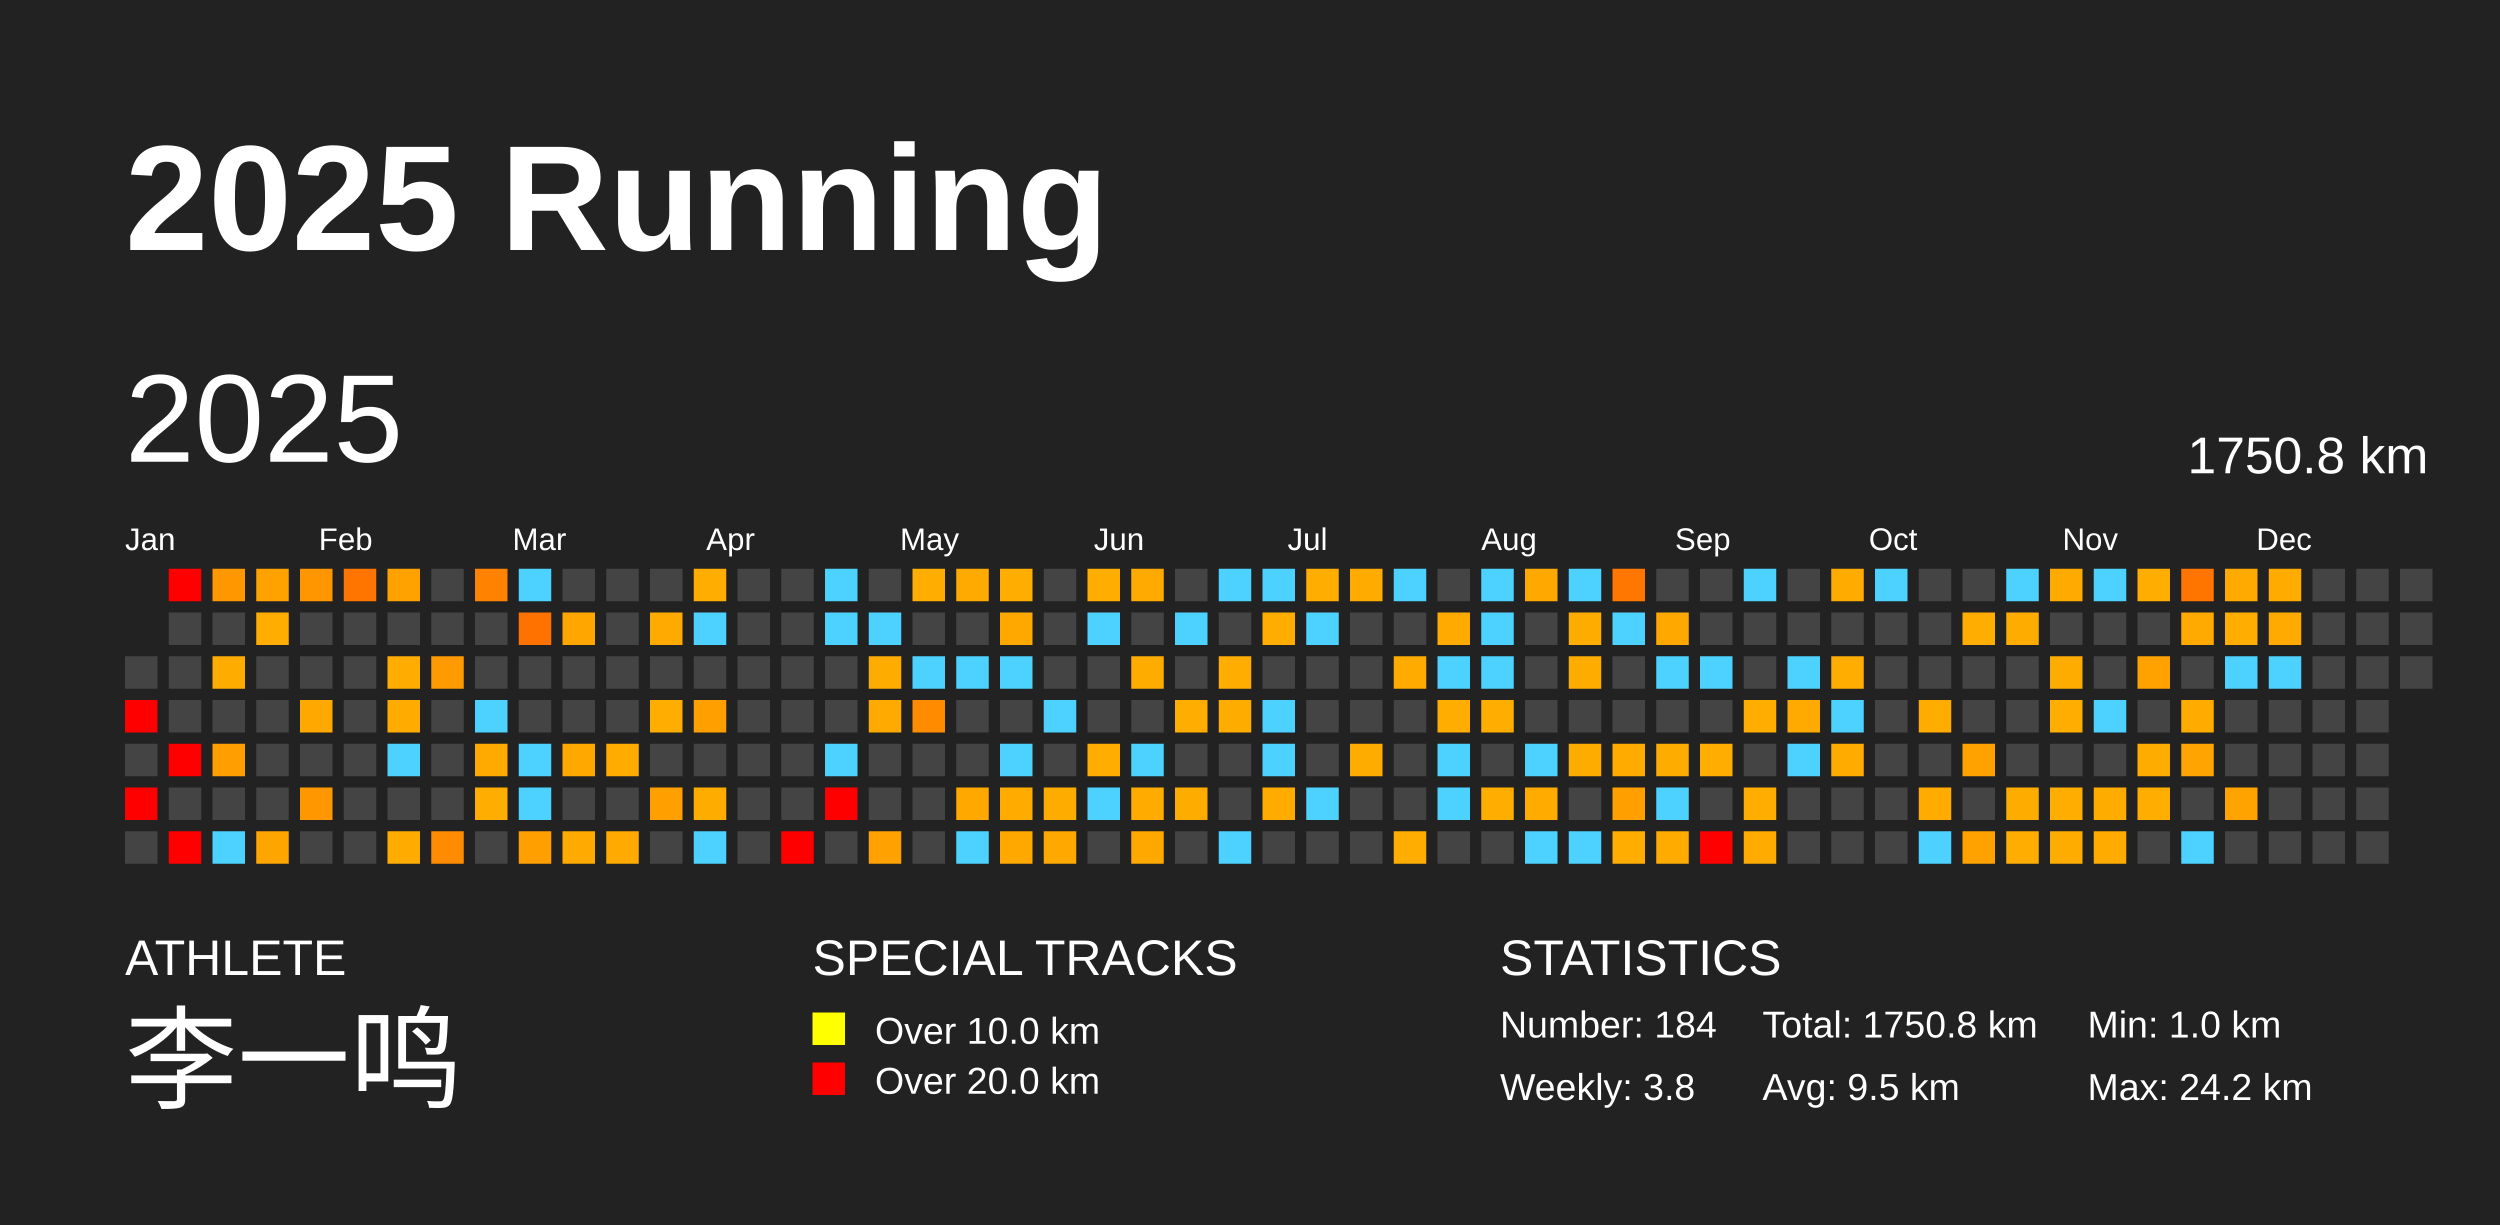
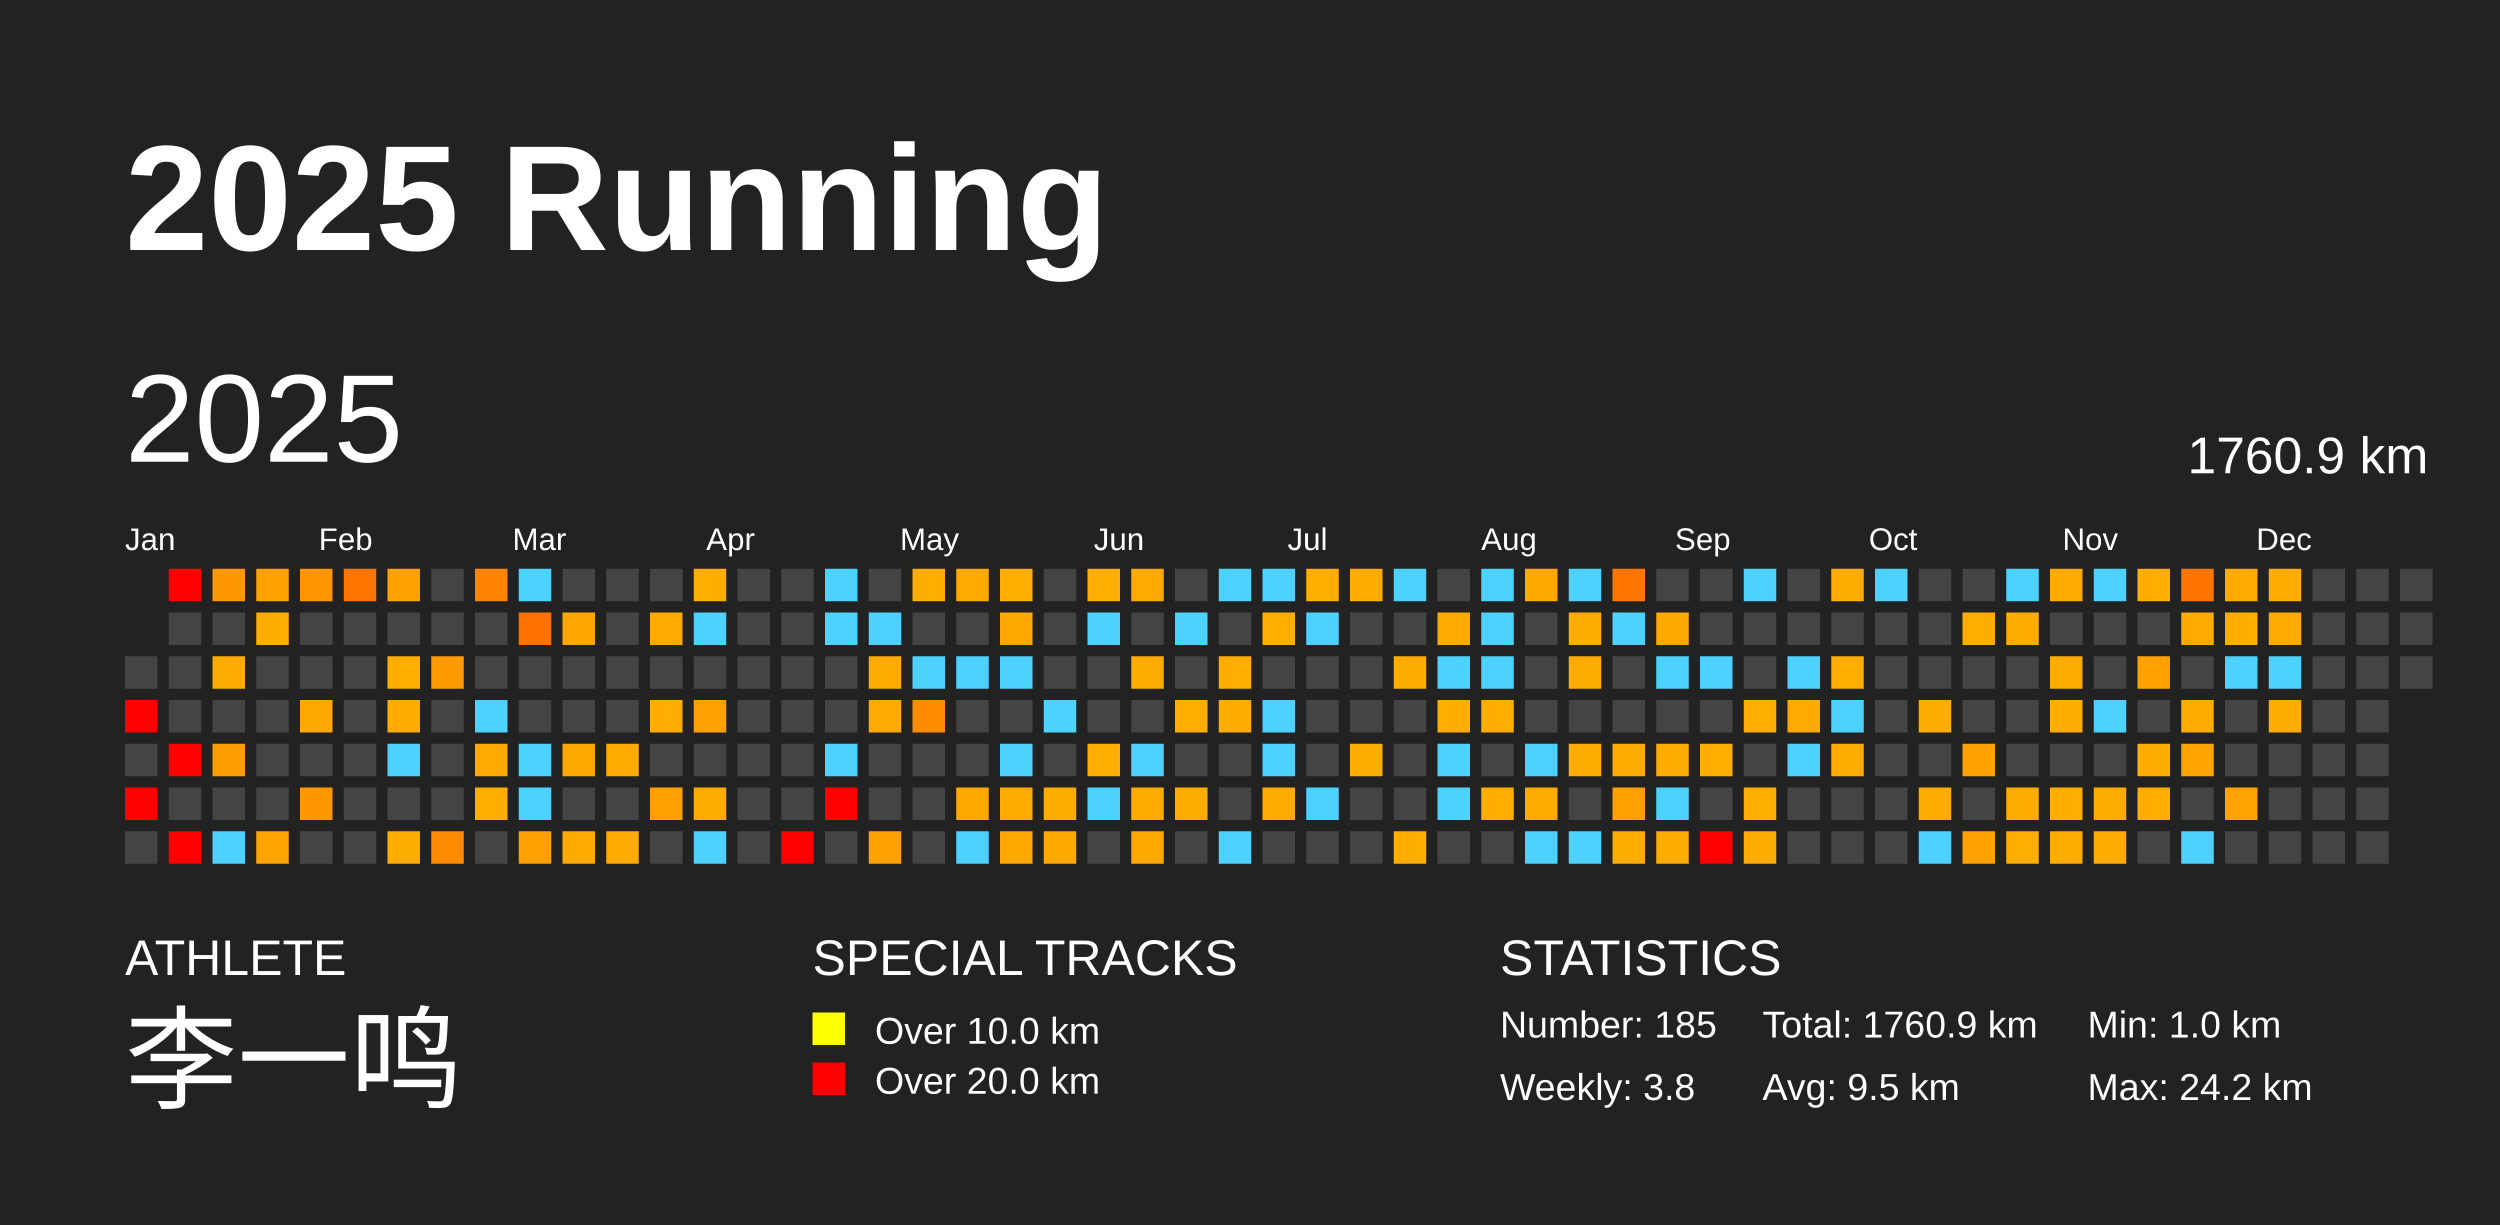
<svg xmlns="http://www.w3.org/2000/svg" baseProfile="full" height="98mm" version="1.1" viewBox="0,0,200,98" width="200mm">
  <defs />
  <rect fill="#222222" height="98" width="200" x="0" y="0" />
  <text fill="#FFFFFF" style="font-size:12px; font-family:Arial; font-weight:bold;" x="10" y="20">2025 Running</text>
  <text fill="#FFFFFF" style="font-size:4px; font-family:Arial" x="10" y="78">ATHLETE</text>
  <text fill="#FFFFFF" style="font-size:9px; font-family:Arial" x="10" y="88">李一鸣</text>
  <text fill="#FFFFFF" style="font-size:4px; font-family:Arial" x="65" y="78">SPECIAL TRACKS</text>
  <rect fill="yellow" height="2.6" width="2.6" x="65" y="81" />
  <text fill="#FFFFFF" style="font-size:3px; font-family:Arial" x="70" y="83.5">Over 10.0 km</text>
  <rect fill="red" height="2.6" width="2.6" x="65" y="85" />
  <text fill="#FFFFFF" style="font-size:3px; font-family:Arial" x="70" y="87.5">Over 20.0 km</text>
  <text fill="#FFFFFF" style="font-size:4px; font-family:Arial" x="120" y="78">STATISTICS</text>
-   <text fill="#FFFFFF" style="font-size:3px; font-family:Arial" x="120" y="83">Number: 184</text>
+   <text fill="#FFFFFF" style="font-size:3px; font-family:Arial" x="120" y="83">Number: 185</text>
  <text fill="#FFFFFF" style="font-size:3px; font-family:Arial" x="120" y="88">Weekly: 3.8</text>
-   <text fill="#FFFFFF" style="font-size:3px; font-family:Arial" x="141" y="83">Total: 1750.8 km</text>
+   <text fill="#FFFFFF" style="font-size:3px; font-family:Arial" x="141" y="83">Total: 1760.9 km</text>
  <text fill="#FFFFFF" style="font-size:3px; font-family:Arial" x="141" y="88">Avg: 9.5 km</text>
  <text fill="#FFFFFF" style="font-size:3px; font-family:Arial" x="167" y="83">Min: 1.0 km</text>
  <text fill="#FFFFFF" style="font-size:3px; font-family:Arial" x="167" y="88">Max: 24.2 km</text>
  <text dominant-baseline="hanging" fill="#FFFFFF" style="font-size:10.0px; font-family:Arial;" x="10" y="30">2025</text>
-   <text dominant-baseline="hanging" fill="#FFFFFF" style="font-size:4.125px; font-family:Arial;" x="175" y="35">1750.8 km</text>
+   <text dominant-baseline="hanging" fill="#FFFFFF" style="font-size:4.125px; font-family:Arial;" x="175" y="35">1760.9 km</text>
  <text fill="#FFFFFF" style="font-size:2.5px; font-family:Arial" x="10.0" y="44">Jan</text>
  <text fill="#FFFFFF" style="font-size:2.5px; font-family:Arial" x="25.5" y="44">Feb</text>
  <text fill="#FFFFFF" style="font-size:2.5px; font-family:Arial" x="41.0" y="44">Mar</text>
  <text fill="#FFFFFF" style="font-size:2.5px; font-family:Arial" x="56.5" y="44">Apr</text>
  <text fill="#FFFFFF" style="font-size:2.5px; font-family:Arial" x="72.0" y="44">May</text>
  <text fill="#FFFFFF" style="font-size:2.5px; font-family:Arial" x="87.5" y="44">Jun</text>
  <text fill="#FFFFFF" style="font-size:2.5px; font-family:Arial" x="103.0" y="44">Jul</text>
  <text fill="#FFFFFF" style="font-size:2.5px; font-family:Arial" x="118.5" y="44">Aug</text>
  <text fill="#FFFFFF" style="font-size:2.5px; font-family:Arial" x="134.0" y="44">Sep</text>
  <text fill="#FFFFFF" style="font-size:2.5px; font-family:Arial" x="149.5" y="44">Oct</text>
  <text fill="#FFFFFF" style="font-size:2.5px; font-family:Arial" x="165.0" y="44">Nov</text>
  <text fill="#FFFFFF" style="font-size:2.5px; font-family:Arial" x="180.5" y="44">Dec</text>
  <rect fill="#444444" height="2.6" width="2.6" x="10.0" y="52.5" />
  <rect fill="red" height="2.6" width="2.6" x="10.0" y="56.0" />
  <rect fill="#444444" height="2.6" width="2.6" x="10.0" y="59.5" />
  <rect fill="red" height="2.6" width="2.6" x="10.0" y="63.0" />
  <rect fill="#444444" height="2.6" width="2.6" x="10.0" y="66.5" />
  <rect fill="red" height="2.6" width="2.6" x="13.5" y="45.5" />
  <rect fill="#444444" height="2.6" width="2.6" x="13.5" y="49.0" />
  <rect fill="#444444" height="2.6" width="2.6" x="13.5" y="52.5" />
  <rect fill="#444444" height="2.6" width="2.6" x="13.5" y="56.0" />
  <rect fill="red" height="2.6" width="2.6" x="13.5" y="59.5" />
  <rect fill="#444444" height="2.6" width="2.6" x="13.5" y="63.0" />
  <rect fill="red" height="2.6" width="2.6" x="13.5" y="66.5" />
  <rect fill="#ff9700" height="2.6" width="2.6" x="17.0" y="45.5" />
  <rect fill="#444444" height="2.6" width="2.6" x="17.0" y="49.0" />
  <rect fill="#ffac00" height="2.6" width="2.6" x="17.0" y="52.5" />
  <rect fill="#444444" height="2.6" width="2.6" x="17.0" y="56.0" />
  <rect fill="#ff9e00" height="2.6" width="2.6" x="17.0" y="59.5" />
  <rect fill="#444444" height="2.6" width="2.6" x="17.0" y="63.0" />
  <rect fill="#4dd2ff" height="2.6" width="2.6" x="17.0" y="66.5" />
  <rect fill="#ffa200" height="2.6" width="2.6" x="20.5" y="45.5" />
  <rect fill="#ffad00" height="2.6" width="2.6" x="20.5" y="49.0" />
  <rect fill="#444444" height="2.6" width="2.6" x="20.5" y="52.5" />
  <rect fill="#444444" height="2.6" width="2.6" x="20.5" y="56.0" />
  <rect fill="#444444" height="2.6" width="2.6" x="20.5" y="59.5" />
  <rect fill="#444444" height="2.6" width="2.6" x="20.5" y="63.0" />
  <rect fill="#ffa500" height="2.6" width="2.6" x="20.5" y="66.5" />
  <rect fill="#ff9600" height="2.6" width="2.6" x="24.0" y="45.5" />
  <rect fill="#444444" height="2.6" width="2.6" x="24.0" y="49.0" />
  <rect fill="#444444" height="2.6" width="2.6" x="24.0" y="52.5" />
  <rect fill="#ffa900" height="2.6" width="2.6" x="24.0" y="56.0" />
  <rect fill="#444444" height="2.6" width="2.6" x="24.0" y="59.5" />
  <rect fill="#ff9700" height="2.6" width="2.6" x="24.0" y="63.0" />
  <rect fill="#444444" height="2.6" width="2.6" x="24.0" y="66.5" />
  <rect fill="#ff7500" height="2.6" width="2.6" x="27.5" y="45.5" />
  <rect fill="#444444" height="2.6" width="2.6" x="27.5" y="49.0" />
  <rect fill="#444444" height="2.6" width="2.6" x="27.5" y="52.5" />
  <rect fill="#444444" height="2.6" width="2.6" x="27.5" y="56.0" />
  <rect fill="#444444" height="2.6" width="2.6" x="27.5" y="59.5" />
  <rect fill="#444444" height="2.6" width="2.6" x="27.5" y="63.0" />
  <rect fill="#444444" height="2.6" width="2.6" x="27.5" y="66.5" />
  <rect fill="#ffa200" height="2.6" width="2.6" x="31.0" y="45.5" />
  <rect fill="#444444" height="2.6" width="2.6" x="31.0" y="49.0" />
  <rect fill="#ffad00" height="2.6" width="2.6" x="31.0" y="52.5" />
  <rect fill="#ffab00" height="2.6" width="2.6" x="31.0" y="56.0" />
  <rect fill="#4dd2ff" height="2.6" width="2.6" x="31.0" y="59.5" />
  <rect fill="#444444" height="2.6" width="2.6" x="31.0" y="63.0" />
  <rect fill="#ffac00" height="2.6" width="2.6" x="31.0" y="66.5" />
  <rect fill="#444444" height="2.6" width="2.6" x="34.5" y="45.5" />
  <rect fill="#444444" height="2.6" width="2.6" x="34.5" y="49.0" />
  <rect fill="#ff9a00" height="2.6" width="2.6" x="34.5" y="52.5" />
  <rect fill="#444444" height="2.6" width="2.6" x="34.5" y="56.0" />
  <rect fill="#444444" height="2.6" width="2.6" x="34.5" y="59.5" />
  <rect fill="#444444" height="2.6" width="2.6" x="34.5" y="63.0" />
  <rect fill="#ff8b00" height="2.6" width="2.6" x="34.5" y="66.5" />
  <rect fill="#ff8200" height="2.6" width="2.6" x="38.0" y="45.5" />
  <rect fill="#444444" height="2.6" width="2.6" x="38.0" y="49.0" />
  <rect fill="#444444" height="2.6" width="2.6" x="38.0" y="52.5" />
  <rect fill="#4dd2ff" height="2.6" width="2.6" x="38.0" y="56.0" />
  <rect fill="#ffaa00" height="2.6" width="2.6" x="38.0" y="59.5" />
  <rect fill="#ffad00" height="2.6" width="2.6" x="38.0" y="63.0" />
  <rect fill="#444444" height="2.6" width="2.6" x="38.0" y="66.5" />
  <rect fill="#4dd2ff" height="2.6" width="2.6" x="41.5" y="45.5" />
  <rect fill="#ff7200" height="2.6" width="2.6" x="41.5" y="49.0" />
  <rect fill="#444444" height="2.6" width="2.6" x="41.5" y="52.5" />
  <rect fill="#444444" height="2.6" width="2.6" x="41.5" y="56.0" />
  <rect fill="#4dd2ff" height="2.6" width="2.6" x="41.5" y="59.5" />
  <rect fill="#4dd2ff" height="2.6" width="2.6" x="41.5" y="63.0" />
  <rect fill="#ffa000" height="2.6" width="2.6" x="41.5" y="66.5" />
  <rect fill="#444444" height="2.6" width="2.6" x="45.0" y="45.5" />
  <rect fill="#ffa600" height="2.6" width="2.6" x="45.0" y="49.0" />
  <rect fill="#444444" height="2.6" width="2.6" x="45.0" y="52.5" />
  <rect fill="#444444" height="2.6" width="2.6" x="45.0" y="56.0" />
  <rect fill="#ffa800" height="2.6" width="2.6" x="45.0" y="59.5" />
  <rect fill="#444444" height="2.6" width="2.6" x="45.0" y="63.0" />
  <rect fill="#ffaa00" height="2.6" width="2.6" x="45.0" y="66.5" />
  <rect fill="#444444" height="2.6" width="2.6" x="48.5" y="45.5" />
  <rect fill="#444444" height="2.6" width="2.6" x="48.5" y="49.0" />
  <rect fill="#444444" height="2.6" width="2.6" x="48.5" y="52.5" />
  <rect fill="#444444" height="2.6" width="2.6" x="48.5" y="56.0" />
  <rect fill="#ffab00" height="2.6" width="2.6" x="48.5" y="59.5" />
  <rect fill="#444444" height="2.6" width="2.6" x="48.5" y="63.0" />
  <rect fill="#ffaa00" height="2.6" width="2.6" x="48.5" y="66.5" />
  <rect fill="#444444" height="2.6" width="2.6" x="52.0" y="45.5" />
  <rect fill="#ffaa00" height="2.6" width="2.6" x="52.0" y="49.0" />
  <rect fill="#444444" height="2.6" width="2.6" x="52.0" y="52.5" />
  <rect fill="#ffad00" height="2.6" width="2.6" x="52.0" y="56.0" />
  <rect fill="#444444" height="2.6" width="2.6" x="52.0" y="59.5" />
  <rect fill="#ffa000" height="2.6" width="2.6" x="52.0" y="63.0" />
  <rect fill="#444444" height="2.6" width="2.6" x="52.0" y="66.5" />
  <rect fill="#ffad00" height="2.6" width="2.6" x="55.5" y="45.5" />
  <rect fill="#4dd2ff" height="2.6" width="2.6" x="55.5" y="49.0" />
  <rect fill="#444444" height="2.6" width="2.6" x="55.5" y="52.5" />
  <rect fill="#ffa000" height="2.6" width="2.6" x="55.5" y="56.0" />
  <rect fill="#444444" height="2.6" width="2.6" x="55.5" y="59.5" />
  <rect fill="#ffac00" height="2.6" width="2.6" x="55.5" y="63.0" />
  <rect fill="#4dd2ff" height="2.6" width="2.6" x="55.5" y="66.5" />
  <rect fill="#444444" height="2.6" width="2.6" x="59.0" y="45.5" />
  <rect fill="#444444" height="2.6" width="2.6" x="59.0" y="49.0" />
  <rect fill="#444444" height="2.6" width="2.6" x="59.0" y="52.5" />
  <rect fill="#444444" height="2.6" width="2.6" x="59.0" y="56.0" />
  <rect fill="#444444" height="2.6" width="2.6" x="59.0" y="59.5" />
  <rect fill="#444444" height="2.6" width="2.6" x="59.0" y="63.0" />
  <rect fill="#444444" height="2.6" width="2.6" x="59.0" y="66.5" />
  <rect fill="#444444" height="2.6" width="2.6" x="62.5" y="45.5" />
  <rect fill="#444444" height="2.6" width="2.6" x="62.5" y="49.0" />
  <rect fill="#444444" height="2.6" width="2.6" x="62.5" y="52.5" />
  <rect fill="#444444" height="2.6" width="2.6" x="62.5" y="56.0" />
  <rect fill="#444444" height="2.6" width="2.6" x="62.5" y="59.5" />
  <rect fill="#444444" height="2.6" width="2.6" x="62.5" y="63.0" />
  <rect fill="red" height="2.6" width="2.6" x="62.5" y="66.5" />
  <rect fill="#4dd2ff" height="2.6" width="2.6" x="66.0" y="45.5" />
  <rect fill="#4dd2ff" height="2.6" width="2.6" x="66.0" y="49.0" />
  <rect fill="#444444" height="2.6" width="2.6" x="66.0" y="52.5" />
  <rect fill="#444444" height="2.6" width="2.6" x="66.0" y="56.0" />
  <rect fill="#4dd2ff" height="2.6" width="2.6" x="66.0" y="59.5" />
  <rect fill="red" height="2.6" width="2.6" x="66.0" y="63.0" />
  <rect fill="#444444" height="2.6" width="2.6" x="66.0" y="66.5" />
  <rect fill="#444444" height="2.6" width="2.6" x="69.5" y="45.5" />
  <rect fill="#4dd2ff" height="2.6" width="2.6" x="69.5" y="49.0" />
  <rect fill="#ffac00" height="2.6" width="2.6" x="69.5" y="52.5" />
  <rect fill="#ffaa00" height="2.6" width="2.6" x="69.5" y="56.0" />
  <rect fill="#444444" height="2.6" width="2.6" x="69.5" y="59.5" />
  <rect fill="#444444" height="2.6" width="2.6" x="69.5" y="63.0" />
  <rect fill="#ffa100" height="2.6" width="2.6" x="69.5" y="66.5" />
  <rect fill="#ffad00" height="2.6" width="2.6" x="73.0" y="45.5" />
  <rect fill="#444444" height="2.6" width="2.6" x="73.0" y="49.0" />
  <rect fill="#4dd2ff" height="2.6" width="2.6" x="73.0" y="52.5" />
  <rect fill="#ff8c00" height="2.6" width="2.6" x="73.0" y="56.0" />
  <rect fill="#444444" height="2.6" width="2.6" x="73.0" y="59.5" />
  <rect fill="#444444" height="2.6" width="2.6" x="73.0" y="63.0" />
  <rect fill="#444444" height="2.6" width="2.6" x="73.0" y="66.5" />
  <rect fill="#ffaa00" height="2.6" width="2.6" x="76.5" y="45.5" />
  <rect fill="#444444" height="2.6" width="2.6" x="76.5" y="49.0" />
  <rect fill="#4dd2ff" height="2.6" width="2.6" x="76.5" y="52.5" />
  <rect fill="#444444" height="2.6" width="2.6" x="76.5" y="56.0" />
  <rect fill="#444444" height="2.6" width="2.6" x="76.5" y="59.5" />
  <rect fill="#ffa800" height="2.6" width="2.6" x="76.5" y="63.0" />
  <rect fill="#4dd2ff" height="2.6" width="2.6" x="76.5" y="66.5" />
  <rect fill="#ffad00" height="2.6" width="2.6" x="80.0" y="45.5" />
  <rect fill="#ffa900" height="2.6" width="2.6" x="80.0" y="49.0" />
  <rect fill="#4dd2ff" height="2.6" width="2.6" x="80.0" y="52.5" />
  <rect fill="#444444" height="2.6" width="2.6" x="80.0" y="56.0" />
  <rect fill="#4dd2ff" height="2.6" width="2.6" x="80.0" y="59.5" />
  <rect fill="#ffab00" height="2.6" width="2.6" x="80.0" y="63.0" />
  <rect fill="#ffa900" height="2.6" width="2.6" x="80.0" y="66.5" />
  <rect fill="#444444" height="2.6" width="2.6" x="83.5" y="45.5" />
  <rect fill="#444444" height="2.6" width="2.6" x="83.5" y="49.0" />
  <rect fill="#444444" height="2.6" width="2.6" x="83.5" y="52.5" />
  <rect fill="#4dd2ff" height="2.6" width="2.6" x="83.5" y="56.0" />
  <rect fill="#444444" height="2.6" width="2.6" x="83.5" y="59.5" />
  <rect fill="#ffac00" height="2.6" width="2.6" x="83.5" y="63.0" />
  <rect fill="#ffa800" height="2.6" width="2.6" x="83.5" y="66.5" />
  <rect fill="#ffad00" height="2.6" width="2.6" x="87.0" y="45.5" />
  <rect fill="#4dd2ff" height="2.6" width="2.6" x="87.0" y="49.0" />
  <rect fill="#444444" height="2.6" width="2.6" x="87.0" y="52.5" />
  <rect fill="#444444" height="2.6" width="2.6" x="87.0" y="56.0" />
  <rect fill="#ffad00" height="2.6" width="2.6" x="87.0" y="59.5" />
  <rect fill="#4dd2ff" height="2.6" width="2.6" x="87.0" y="63.0" />
  <rect fill="#444444" height="2.6" width="2.6" x="87.0" y="66.5" />
  <rect fill="#ffaa00" height="2.6" width="2.6" x="90.5" y="45.5" />
  <rect fill="#444444" height="2.6" width="2.6" x="90.5" y="49.0" />
  <rect fill="#ffac00" height="2.6" width="2.6" x="90.5" y="52.5" />
  <rect fill="#444444" height="2.6" width="2.6" x="90.5" y="56.0" />
  <rect fill="#4dd2ff" height="2.6" width="2.6" x="90.5" y="59.5" />
  <rect fill="#ffab00" height="2.6" width="2.6" x="90.5" y="63.0" />
  <rect fill="#ffa800" height="2.6" width="2.6" x="90.5" y="66.5" />
  <rect fill="#444444" height="2.6" width="2.6" x="94.0" y="45.5" />
  <rect fill="#4dd2ff" height="2.6" width="2.6" x="94.0" y="49.0" />
  <rect fill="#444444" height="2.6" width="2.6" x="94.0" y="52.5" />
  <rect fill="#ffad00" height="2.6" width="2.6" x="94.0" y="56.0" />
  <rect fill="#444444" height="2.6" width="2.6" x="94.0" y="59.5" />
  <rect fill="#ffac00" height="2.6" width="2.6" x="94.0" y="63.0" />
  <rect fill="#444444" height="2.6" width="2.6" x="94.0" y="66.5" />
  <rect fill="#4dd2ff" height="2.6" width="2.6" x="97.5" y="45.5" />
  <rect fill="#444444" height="2.6" width="2.6" x="97.5" y="49.0" />
  <rect fill="#ffad00" height="2.6" width="2.6" x="97.5" y="52.5" />
  <rect fill="#ffac00" height="2.6" width="2.6" x="97.5" y="56.0" />
  <rect fill="#444444" height="2.6" width="2.6" x="97.5" y="59.5" />
  <rect fill="#444444" height="2.6" width="2.6" x="97.5" y="63.0" />
  <rect fill="#4dd2ff" height="2.6" width="2.6" x="97.5" y="66.5" />
  <rect fill="#4dd2ff" height="2.6" width="2.6" x="101.0" y="45.5" />
  <rect fill="#ffad00" height="2.6" width="2.6" x="101.0" y="49.0" />
  <rect fill="#444444" height="2.6" width="2.6" x="101.0" y="52.5" />
  <rect fill="#4dd2ff" height="2.6" width="2.6" x="101.0" y="56.0" />
  <rect fill="#4dd2ff" height="2.6" width="2.6" x="101.0" y="59.5" />
  <rect fill="#ffab00" height="2.6" width="2.6" x="101.0" y="63.0" />
  <rect fill="#444444" height="2.6" width="2.6" x="101.0" y="66.5" />
  <rect fill="#ffad00" height="2.6" width="2.6" x="104.5" y="45.5" />
  <rect fill="#4dd2ff" height="2.6" width="2.6" x="104.5" y="49.0" />
  <rect fill="#444444" height="2.6" width="2.6" x="104.5" y="52.5" />
  <rect fill="#444444" height="2.6" width="2.6" x="104.5" y="56.0" />
  <rect fill="#444444" height="2.6" width="2.6" x="104.5" y="59.5" />
  <rect fill="#4dd2ff" height="2.6" width="2.6" x="104.5" y="63.0" />
  <rect fill="#444444" height="2.6" width="2.6" x="104.5" y="66.5" />
  <rect fill="#ffab00" height="2.6" width="2.6" x="108.0" y="45.5" />
  <rect fill="#444444" height="2.6" width="2.6" x="108.0" y="49.0" />
  <rect fill="#444444" height="2.6" width="2.6" x="108.0" y="52.5" />
  <rect fill="#444444" height="2.6" width="2.6" x="108.0" y="56.0" />
  <rect fill="#ffac00" height="2.6" width="2.6" x="108.0" y="59.5" />
  <rect fill="#444444" height="2.6" width="2.6" x="108.0" y="63.0" />
  <rect fill="#444444" height="2.6" width="2.6" x="108.0" y="66.5" />
  <rect fill="#4dd2ff" height="2.6" width="2.6" x="111.5" y="45.5" />
  <rect fill="#444444" height="2.6" width="2.6" x="111.5" y="49.0" />
  <rect fill="#ffab00" height="2.6" width="2.6" x="111.5" y="52.5" />
  <rect fill="#444444" height="2.6" width="2.6" x="111.5" y="56.0" />
  <rect fill="#444444" height="2.6" width="2.6" x="111.5" y="59.5" />
  <rect fill="#444444" height="2.6" width="2.6" x="111.5" y="63.0" />
  <rect fill="#ffad00" height="2.6" width="2.6" x="111.5" y="66.5" />
  <rect fill="#444444" height="2.6" width="2.6" x="115.0" y="45.5" />
  <rect fill="#ffaa00" height="2.6" width="2.6" x="115.0" y="49.0" />
  <rect fill="#4dd2ff" height="2.6" width="2.6" x="115.0" y="52.5" />
  <rect fill="#ffad00" height="2.6" width="2.6" x="115.0" y="56.0" />
  <rect fill="#4dd2ff" height="2.6" width="2.6" x="115.0" y="59.5" />
  <rect fill="#4dd2ff" height="2.6" width="2.6" x="115.0" y="63.0" />
  <rect fill="#444444" height="2.6" width="2.6" x="115.0" y="66.5" />
  <rect fill="#4dd2ff" height="2.6" width="2.6" x="118.5" y="45.5" />
  <rect fill="#4dd2ff" height="2.6" width="2.6" x="118.5" y="49.0" />
  <rect fill="#4dd2ff" height="2.6" width="2.6" x="118.5" y="52.5" />
  <rect fill="#ffad00" height="2.6" width="2.6" x="118.5" y="56.0" />
  <rect fill="#444444" height="2.6" width="2.6" x="118.5" y="59.5" />
  <rect fill="#ffad00" height="2.6" width="2.6" x="118.5" y="63.0" />
  <rect fill="#444444" height="2.6" width="2.6" x="118.5" y="66.5" />
  <rect fill="#ffa800" height="2.6" width="2.6" x="122.0" y="45.5" />
  <rect fill="#444444" height="2.6" width="2.6" x="122.0" y="49.0" />
  <rect fill="#444444" height="2.6" width="2.6" x="122.0" y="52.5" />
  <rect fill="#444444" height="2.6" width="2.6" x="122.0" y="56.0" />
  <rect fill="#4dd2ff" height="2.6" width="2.6" x="122.0" y="59.5" />
  <rect fill="#ffab00" height="2.6" width="2.6" x="122.0" y="63.0" />
  <rect fill="#4dd2ff" height="2.6" width="2.6" x="122.0" y="66.5" />
  <rect fill="#4dd2ff" height="2.6" width="2.6" x="125.5" y="45.5" />
  <rect fill="#ffac00" height="2.6" width="2.6" x="125.5" y="49.0" />
  <rect fill="#ffac00" height="2.6" width="2.6" x="125.5" y="52.5" />
  <rect fill="#444444" height="2.6" width="2.6" x="125.5" y="56.0" />
  <rect fill="#ffac00" height="2.6" width="2.6" x="125.5" y="59.5" />
  <rect fill="#444444" height="2.6" width="2.6" x="125.5" y="63.0" />
  <rect fill="#4dd2ff" height="2.6" width="2.6" x="125.5" y="66.5" />
  <rect fill="#ff7700" height="2.6" width="2.6" x="129.0" y="45.5" />
  <rect fill="#4dd2ff" height="2.6" width="2.6" x="129.0" y="49.0" />
  <rect fill="#444444" height="2.6" width="2.6" x="129.0" y="52.5" />
  <rect fill="#444444" height="2.6" width="2.6" x="129.0" y="56.0" />
  <rect fill="#ffab00" height="2.6" width="2.6" x="129.0" y="59.5" />
  <rect fill="#ffa000" height="2.6" width="2.6" x="129.0" y="63.0" />
  <rect fill="#ffad00" height="2.6" width="2.6" x="129.0" y="66.5" />
  <rect fill="#444444" height="2.6" width="2.6" x="132.5" y="45.5" />
  <rect fill="#ffa900" height="2.6" width="2.6" x="132.5" y="49.0" />
  <rect fill="#4dd2ff" height="2.6" width="2.6" x="132.5" y="52.5" />
  <rect fill="#444444" height="2.6" width="2.6" x="132.5" y="56.0" />
  <rect fill="#ffac00" height="2.6" width="2.6" x="132.5" y="59.5" />
  <rect fill="#4dd2ff" height="2.6" width="2.6" x="132.5" y="63.0" />
  <rect fill="#ffab00" height="2.6" width="2.6" x="132.5" y="66.5" />
  <rect fill="#444444" height="2.6" width="2.6" x="136.0" y="45.5" />
  <rect fill="#444444" height="2.6" width="2.6" x="136.0" y="49.0" />
  <rect fill="#4dd2ff" height="2.6" width="2.6" x="136.0" y="52.5" />
  <rect fill="#444444" height="2.6" width="2.6" x="136.0" y="56.0" />
  <rect fill="#ffad00" height="2.6" width="2.6" x="136.0" y="59.5" />
  <rect fill="#444444" height="2.6" width="2.6" x="136.0" y="63.0" />
  <rect fill="red" height="2.6" width="2.6" x="136.0" y="66.5" />
  <rect fill="#4dd2ff" height="2.6" width="2.6" x="139.5" y="45.5" />
  <rect fill="#444444" height="2.6" width="2.6" x="139.5" y="49.0" />
  <rect fill="#444444" height="2.6" width="2.6" x="139.5" y="52.5" />
  <rect fill="#ffad00" height="2.6" width="2.6" x="139.5" y="56.0" />
  <rect fill="#444444" height="2.6" width="2.6" x="139.5" y="59.5" />
  <rect fill="#ffad00" height="2.6" width="2.6" x="139.5" y="63.0" />
  <rect fill="#ffab00" height="2.6" width="2.6" x="139.5" y="66.5" />
  <rect fill="#444444" height="2.6" width="2.6" x="143.0" y="45.5" />
  <rect fill="#444444" height="2.6" width="2.6" x="143.0" y="49.0" />
  <rect fill="#4dd2ff" height="2.6" width="2.6" x="143.0" y="52.5" />
  <rect fill="#ffaa00" height="2.6" width="2.6" x="143.0" y="56.0" />
  <rect fill="#4dd2ff" height="2.6" width="2.6" x="143.0" y="59.5" />
  <rect fill="#444444" height="2.6" width="2.6" x="143.0" y="63.0" />
  <rect fill="#444444" height="2.6" width="2.6" x="143.0" y="66.5" />
  <rect fill="#ffac00" height="2.6" width="2.6" x="146.5" y="45.5" />
  <rect fill="#444444" height="2.6" width="2.6" x="146.5" y="49.0" />
  <rect fill="#ffad00" height="2.6" width="2.6" x="146.5" y="52.5" />
  <rect fill="#4dd2ff" height="2.6" width="2.6" x="146.5" y="56.0" />
  <rect fill="#ffac00" height="2.6" width="2.6" x="146.5" y="59.5" />
  <rect fill="#444444" height="2.6" width="2.6" x="146.5" y="63.0" />
  <rect fill="#444444" height="2.6" width="2.6" x="146.5" y="66.5" />
  <rect fill="#4dd2ff" height="2.6" width="2.6" x="150.0" y="45.5" />
  <rect fill="#444444" height="2.6" width="2.6" x="150.0" y="49.0" />
  <rect fill="#444444" height="2.6" width="2.6" x="150.0" y="52.5" />
  <rect fill="#444444" height="2.6" width="2.6" x="150.0" y="56.0" />
  <rect fill="#444444" height="2.6" width="2.6" x="150.0" y="59.5" />
  <rect fill="#444444" height="2.6" width="2.6" x="150.0" y="63.0" />
  <rect fill="#444444" height="2.6" width="2.6" x="150.0" y="66.5" />
  <rect fill="#444444" height="2.6" width="2.6" x="153.5" y="45.5" />
  <rect fill="#444444" height="2.6" width="2.6" x="153.5" y="49.0" />
  <rect fill="#444444" height="2.6" width="2.6" x="153.5" y="52.5" />
  <rect fill="#ffac00" height="2.6" width="2.6" x="153.5" y="56.0" />
  <rect fill="#444444" height="2.6" width="2.6" x="153.5" y="59.5" />
  <rect fill="#ffab00" height="2.6" width="2.6" x="153.5" y="63.0" />
  <rect fill="#4dd2ff" height="2.6" width="2.6" x="153.5" y="66.5" />
  <rect fill="#444444" height="2.6" width="2.6" x="157.0" y="45.5" />
  <rect fill="#ffad00" height="2.6" width="2.6" x="157.0" y="49.0" />
  <rect fill="#444444" height="2.6" width="2.6" x="157.0" y="52.5" />
  <rect fill="#444444" height="2.6" width="2.6" x="157.0" y="56.0" />
  <rect fill="#ffa200" height="2.6" width="2.6" x="157.0" y="59.5" />
  <rect fill="#444444" height="2.6" width="2.6" x="157.0" y="63.0" />
  <rect fill="#ffa200" height="2.6" width="2.6" x="157.0" y="66.5" />
  <rect fill="#4dd2ff" height="2.6" width="2.6" x="160.5" y="45.5" />
  <rect fill="#ffac00" height="2.6" width="2.6" x="160.5" y="49.0" />
  <rect fill="#444444" height="2.6" width="2.6" x="160.5" y="52.5" />
  <rect fill="#444444" height="2.6" width="2.6" x="160.5" y="56.0" />
  <rect fill="#444444" height="2.6" width="2.6" x="160.5" y="59.5" />
  <rect fill="#ffac00" height="2.6" width="2.6" x="160.5" y="63.0" />
  <rect fill="#ffad00" height="2.6" width="2.6" x="160.5" y="66.5" />
  <rect fill="#ffaa00" height="2.6" width="2.6" x="164.0" y="45.5" />
  <rect fill="#444444" height="2.6" width="2.6" x="164.0" y="49.0" />
  <rect fill="#ffac00" height="2.6" width="2.6" x="164.0" y="52.5" />
  <rect fill="#ffad00" height="2.6" width="2.6" x="164.0" y="56.0" />
  <rect fill="#444444" height="2.6" width="2.6" x="164.0" y="59.5" />
  <rect fill="#ffad00" height="2.6" width="2.6" x="164.0" y="63.0" />
  <rect fill="#ffac00" height="2.6" width="2.6" x="164.0" y="66.5" />
  <rect fill="#4dd2ff" height="2.6" width="2.6" x="167.5" y="45.5" />
  <rect fill="#444444" height="2.6" width="2.6" x="167.5" y="49.0" />
  <rect fill="#444444" height="2.6" width="2.6" x="167.5" y="52.5" />
  <rect fill="#4dd2ff" height="2.6" width="2.6" x="167.5" y="56.0" />
  <rect fill="#444444" height="2.6" width="2.6" x="167.5" y="59.5" />
  <rect fill="#ffac00" height="2.6" width="2.6" x="167.5" y="63.0" />
  <rect fill="#ffab00" height="2.6" width="2.6" x="167.5" y="66.5" />
  <rect fill="#ffad00" height="2.6" width="2.6" x="171.0" y="45.5" />
  <rect fill="#444444" height="2.6" width="2.6" x="171.0" y="49.0" />
  <rect fill="#ffa200" height="2.6" width="2.6" x="171.0" y="52.5" />
  <rect fill="#444444" height="2.6" width="2.6" x="171.0" y="56.0" />
  <rect fill="#ffac00" height="2.6" width="2.6" x="171.0" y="59.5" />
  <rect fill="#ffad00" height="2.6" width="2.6" x="171.0" y="63.0" />
  <rect fill="#444444" height="2.6" width="2.6" x="171.0" y="66.5" />
  <rect fill="#ff7500" height="2.6" width="2.6" x="174.5" y="45.5" />
  <rect fill="#ffaa00" height="2.6" width="2.6" x="174.5" y="49.0" />
  <rect fill="#444444" height="2.6" width="2.6" x="174.5" y="52.5" />
  <rect fill="#ffab00" height="2.6" width="2.6" x="174.5" y="56.0" />
  <rect fill="#ffa400" height="2.6" width="2.6" x="174.5" y="59.5" />
  <rect fill="#444444" height="2.6" width="2.6" x="174.5" y="63.0" />
  <rect fill="#4dd2ff" height="2.6" width="2.6" x="174.5" y="66.5" />
  <rect fill="#ffaa00" height="2.6" width="2.6" x="178.0" y="45.5" />
  <rect fill="#ffad00" height="2.6" width="2.6" x="178.0" y="49.0" />
  <rect fill="#4dd2ff" height="2.6" width="2.6" x="178.0" y="52.5" />
  <rect fill="#444444" height="2.6" width="2.6" x="178.0" y="56.0" />
  <rect fill="#444444" height="2.6" width="2.6" x="178.0" y="59.5" />
  <rect fill="#ffa300" height="2.6" width="2.6" x="178.0" y="63.0" />
  <rect fill="#444444" height="2.6" width="2.6" x="178.0" y="66.5" />
  <rect fill="#ffab00" height="2.6" width="2.6" x="181.5" y="45.5" />
  <rect fill="#ffaa00" height="2.6" width="2.6" x="181.5" y="49.0" />
  <rect fill="#4dd2ff" height="2.6" width="2.6" x="181.5" y="52.5" />
-   <rect fill="#444444" height="2.6" width="2.6" x="181.5" y="56.0" />
+   <rect fill="#ffac00" height="2.6" width="2.6" x="181.5" y="56.0" />
  <rect fill="#444444" height="2.6" width="2.6" x="181.5" y="59.5" />
  <rect fill="#444444" height="2.6" width="2.6" x="181.5" y="63.0" />
  <rect fill="#444444" height="2.6" width="2.6" x="181.5" y="66.5" />
  <rect fill="#444444" height="2.6" width="2.6" x="185.0" y="45.5" />
  <rect fill="#444444" height="2.6" width="2.6" x="185.0" y="49.0" />
  <rect fill="#444444" height="2.6" width="2.6" x="185.0" y="52.5" />
  <rect fill="#444444" height="2.6" width="2.6" x="185.0" y="56.0" />
  <rect fill="#444444" height="2.6" width="2.6" x="185.0" y="59.5" />
  <rect fill="#444444" height="2.6" width="2.6" x="185.0" y="63.0" />
  <rect fill="#444444" height="2.6" width="2.6" x="185.0" y="66.5" />
  <rect fill="#444444" height="2.6" width="2.6" x="188.5" y="45.5" />
  <rect fill="#444444" height="2.6" width="2.6" x="188.5" y="49.0" />
  <rect fill="#444444" height="2.6" width="2.6" x="188.5" y="52.5" />
  <rect fill="#444444" height="2.6" width="2.6" x="188.5" y="56.0" />
  <rect fill="#444444" height="2.6" width="2.6" x="188.5" y="59.5" />
  <rect fill="#444444" height="2.6" width="2.6" x="188.5" y="63.0" />
  <rect fill="#444444" height="2.6" width="2.6" x="188.5" y="66.5" />
  <rect fill="#444444" height="2.6" width="2.6" x="192.0" y="45.5" />
  <rect fill="#444444" height="2.6" width="2.6" x="192.0" y="49.0" />
  <rect fill="#444444" height="2.6" width="2.6" x="192.0" y="52.5" />
</svg>
